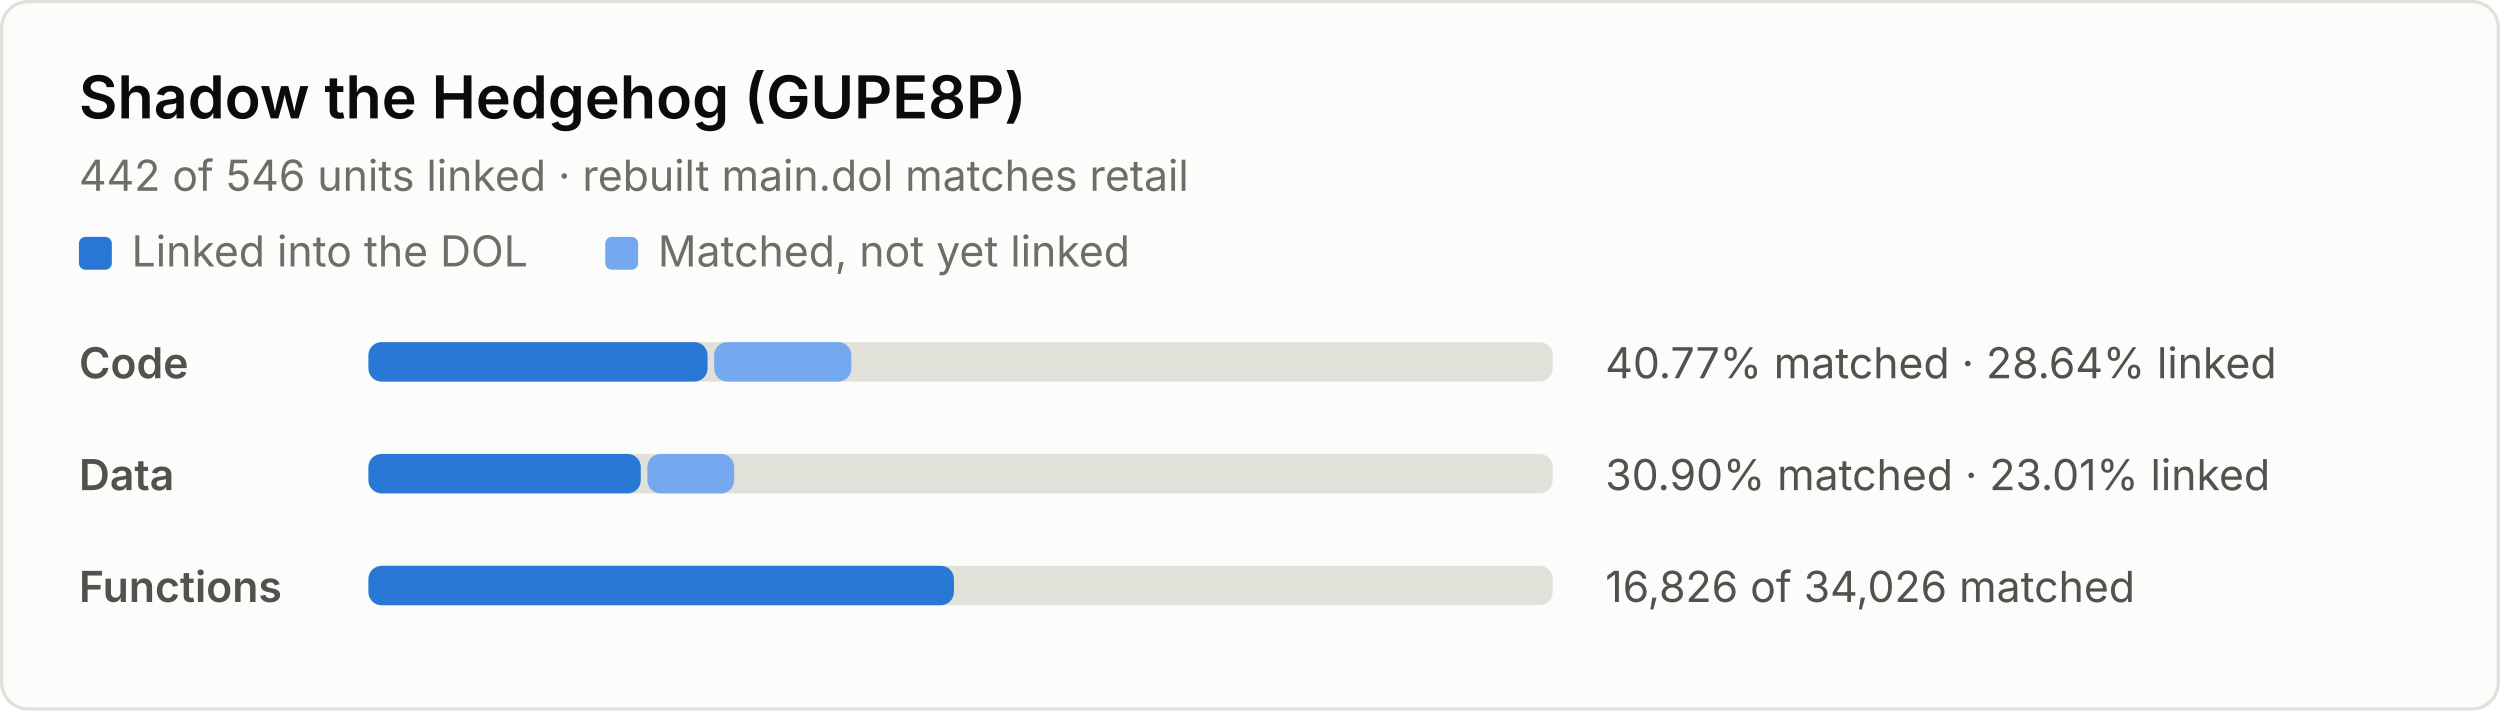
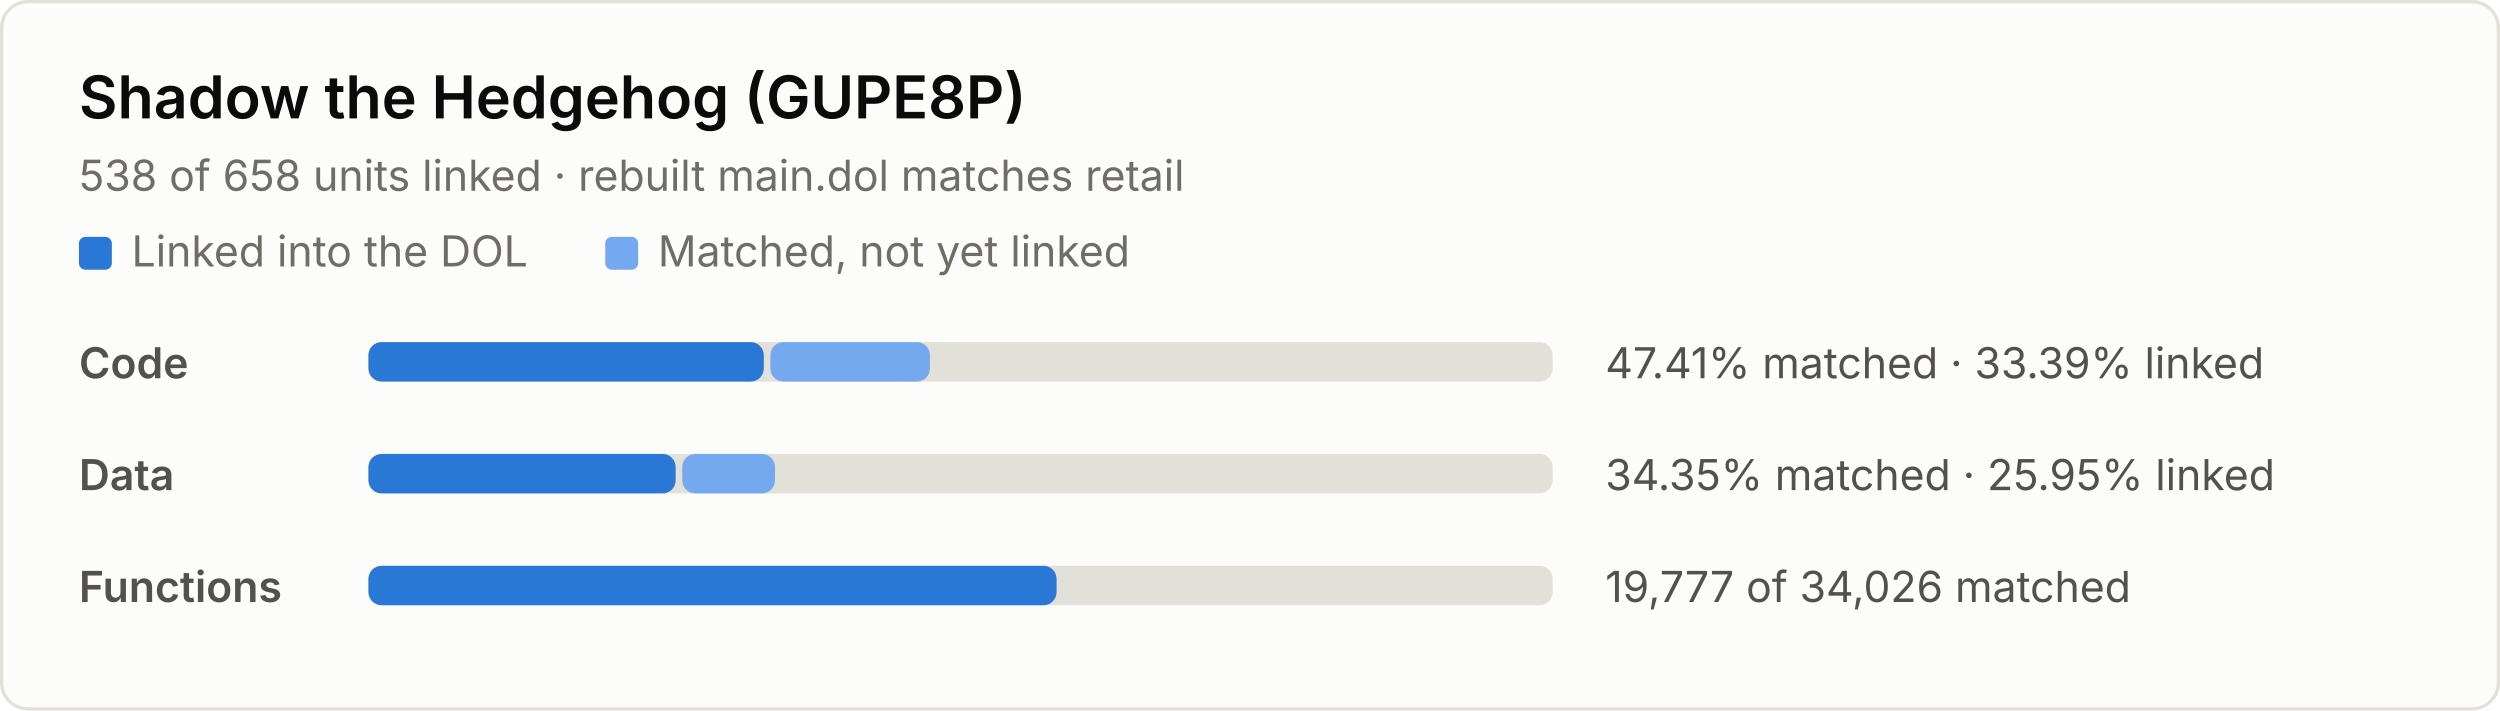
- <svg xmlns="http://www.w3.org/2000/svg" width="760" height="216" viewBox="0 0 760 216" role="img" aria-label="Decompilation progress: 40.77% of code matched, 28.64% linked">
+ <svg xmlns="http://www.w3.org/2000/svg" width="760" height="216" viewBox="0 0 760 216" role="img" aria-label="Decompilation progress: 47.41% of code matched, 33.39% linked">
  <style>
.bg { fill: #fcfcfb; stroke: #e1e0d9; }
.title { fill: #0b0b0b; font: 600 18px system-ui, -apple-system, "Segoe UI", sans-serif; }
.sub, .label, .nums, .key { font: 13px system-ui, -apple-system, "Segoe UI", sans-serif; }
.sub, .key { fill: #6f6d68; }
.label { fill: #52514e; font-weight: 600; }
.nums { fill: #52514e; font-variant-numeric: tabular-nums; }
.track { fill: #e1e0d9; }
.linked { fill: #2a78d6; }
.matched { fill: #74a9f0; }
@media (prefers-color-scheme: dark) {
  .bg { fill: #1a1a19; stroke: #2c2c2a; }
  .title { fill: #f0efec; }
  .sub, .key { fill: #9a988f; }
  .label, .nums { fill: #c3c2b7; }
  .track { fill: #2c2c2a; }
  .linked { fill: #4a94ec; }
  .matched { fill: #2260b0; }
}
</style>
  <rect class="bg" x="0.5" y="0.5" width="759" height="215" rx="8" />
  <text class="title" x="24" y="36">Shadow the Hedgehog (GUPE8P)</text>
-   <text class="sub" x="24" y="58">442 of 546 units linked · rebuilt main.dol matches retail</text>
+   <text class="sub" x="24" y="58">538 of 658 units linked · rebuilt main.dol matches retail</text>
  <rect class="linked" x="24" y="72" width="10" height="10" rx="2" />
  <text class="key" x="40" y="81">Linked into the DOL</text>
  <rect class="matched" x="184" y="72" width="10" height="10" rx="2" />
  <text class="key" x="200" y="81">Matched, not yet linked</text>
  <text class="label" x="24" y="115">Code</text>
  <rect class="track" x="112" y="104" width="360" height="12" rx="4" />
-   <rect class="linked" x="112" y="104" width="103.1" height="12" rx="4" />
-   <rect class="matched" x="217.1" y="104" width="41.7" height="12" rx="4" />
-   <text class="nums" x="488" y="115">40.77% matched · 28.64% linked</text>
+   <rect class="linked" x="112" y="104" width="120.2" height="12" rx="4" />
+   <rect class="matched" x="234.2" y="104" width="48.5" height="12" rx="4" />
+   <text class="nums" x="488" y="115">47.41% matched · 33.39% linked</text>
  <text class="label" x="24" y="149">Data</text>
  <rect class="track" x="112" y="138" width="360" height="12" rx="4" />
-   <rect class="linked" x="112" y="138" width="82.8" height="12" rx="4" />
-   <rect class="matched" x="196.8" y="138" width="26.4" height="12" rx="4" />
-   <text class="nums" x="488" y="149">30.90% matched · 23.01% linked</text>
+   <rect class="linked" x="112" y="138" width="93.4" height="12" rx="4" />
+   <rect class="matched" x="207.4" y="138" width="28.2" height="12" rx="4" />
+   <text class="nums" x="488" y="149">34.35% matched · 25.95% linked</text>
  <text class="label" x="24" y="183">Functions</text>
  <rect class="track" x="112" y="172" width="360" height="12" rx="4" />
-   <rect class="linked" x="112" y="172" width="178.0" height="12" rx="4" />
-   <text class="nums" x="488" y="183">16,826 of 34,026 matched</text>
+   <rect class="linked" x="112" y="172" width="209.2" height="12" rx="4" />
+   <text class="nums" x="488" y="183">19,777 of 34,026 matched</text>
</svg>
